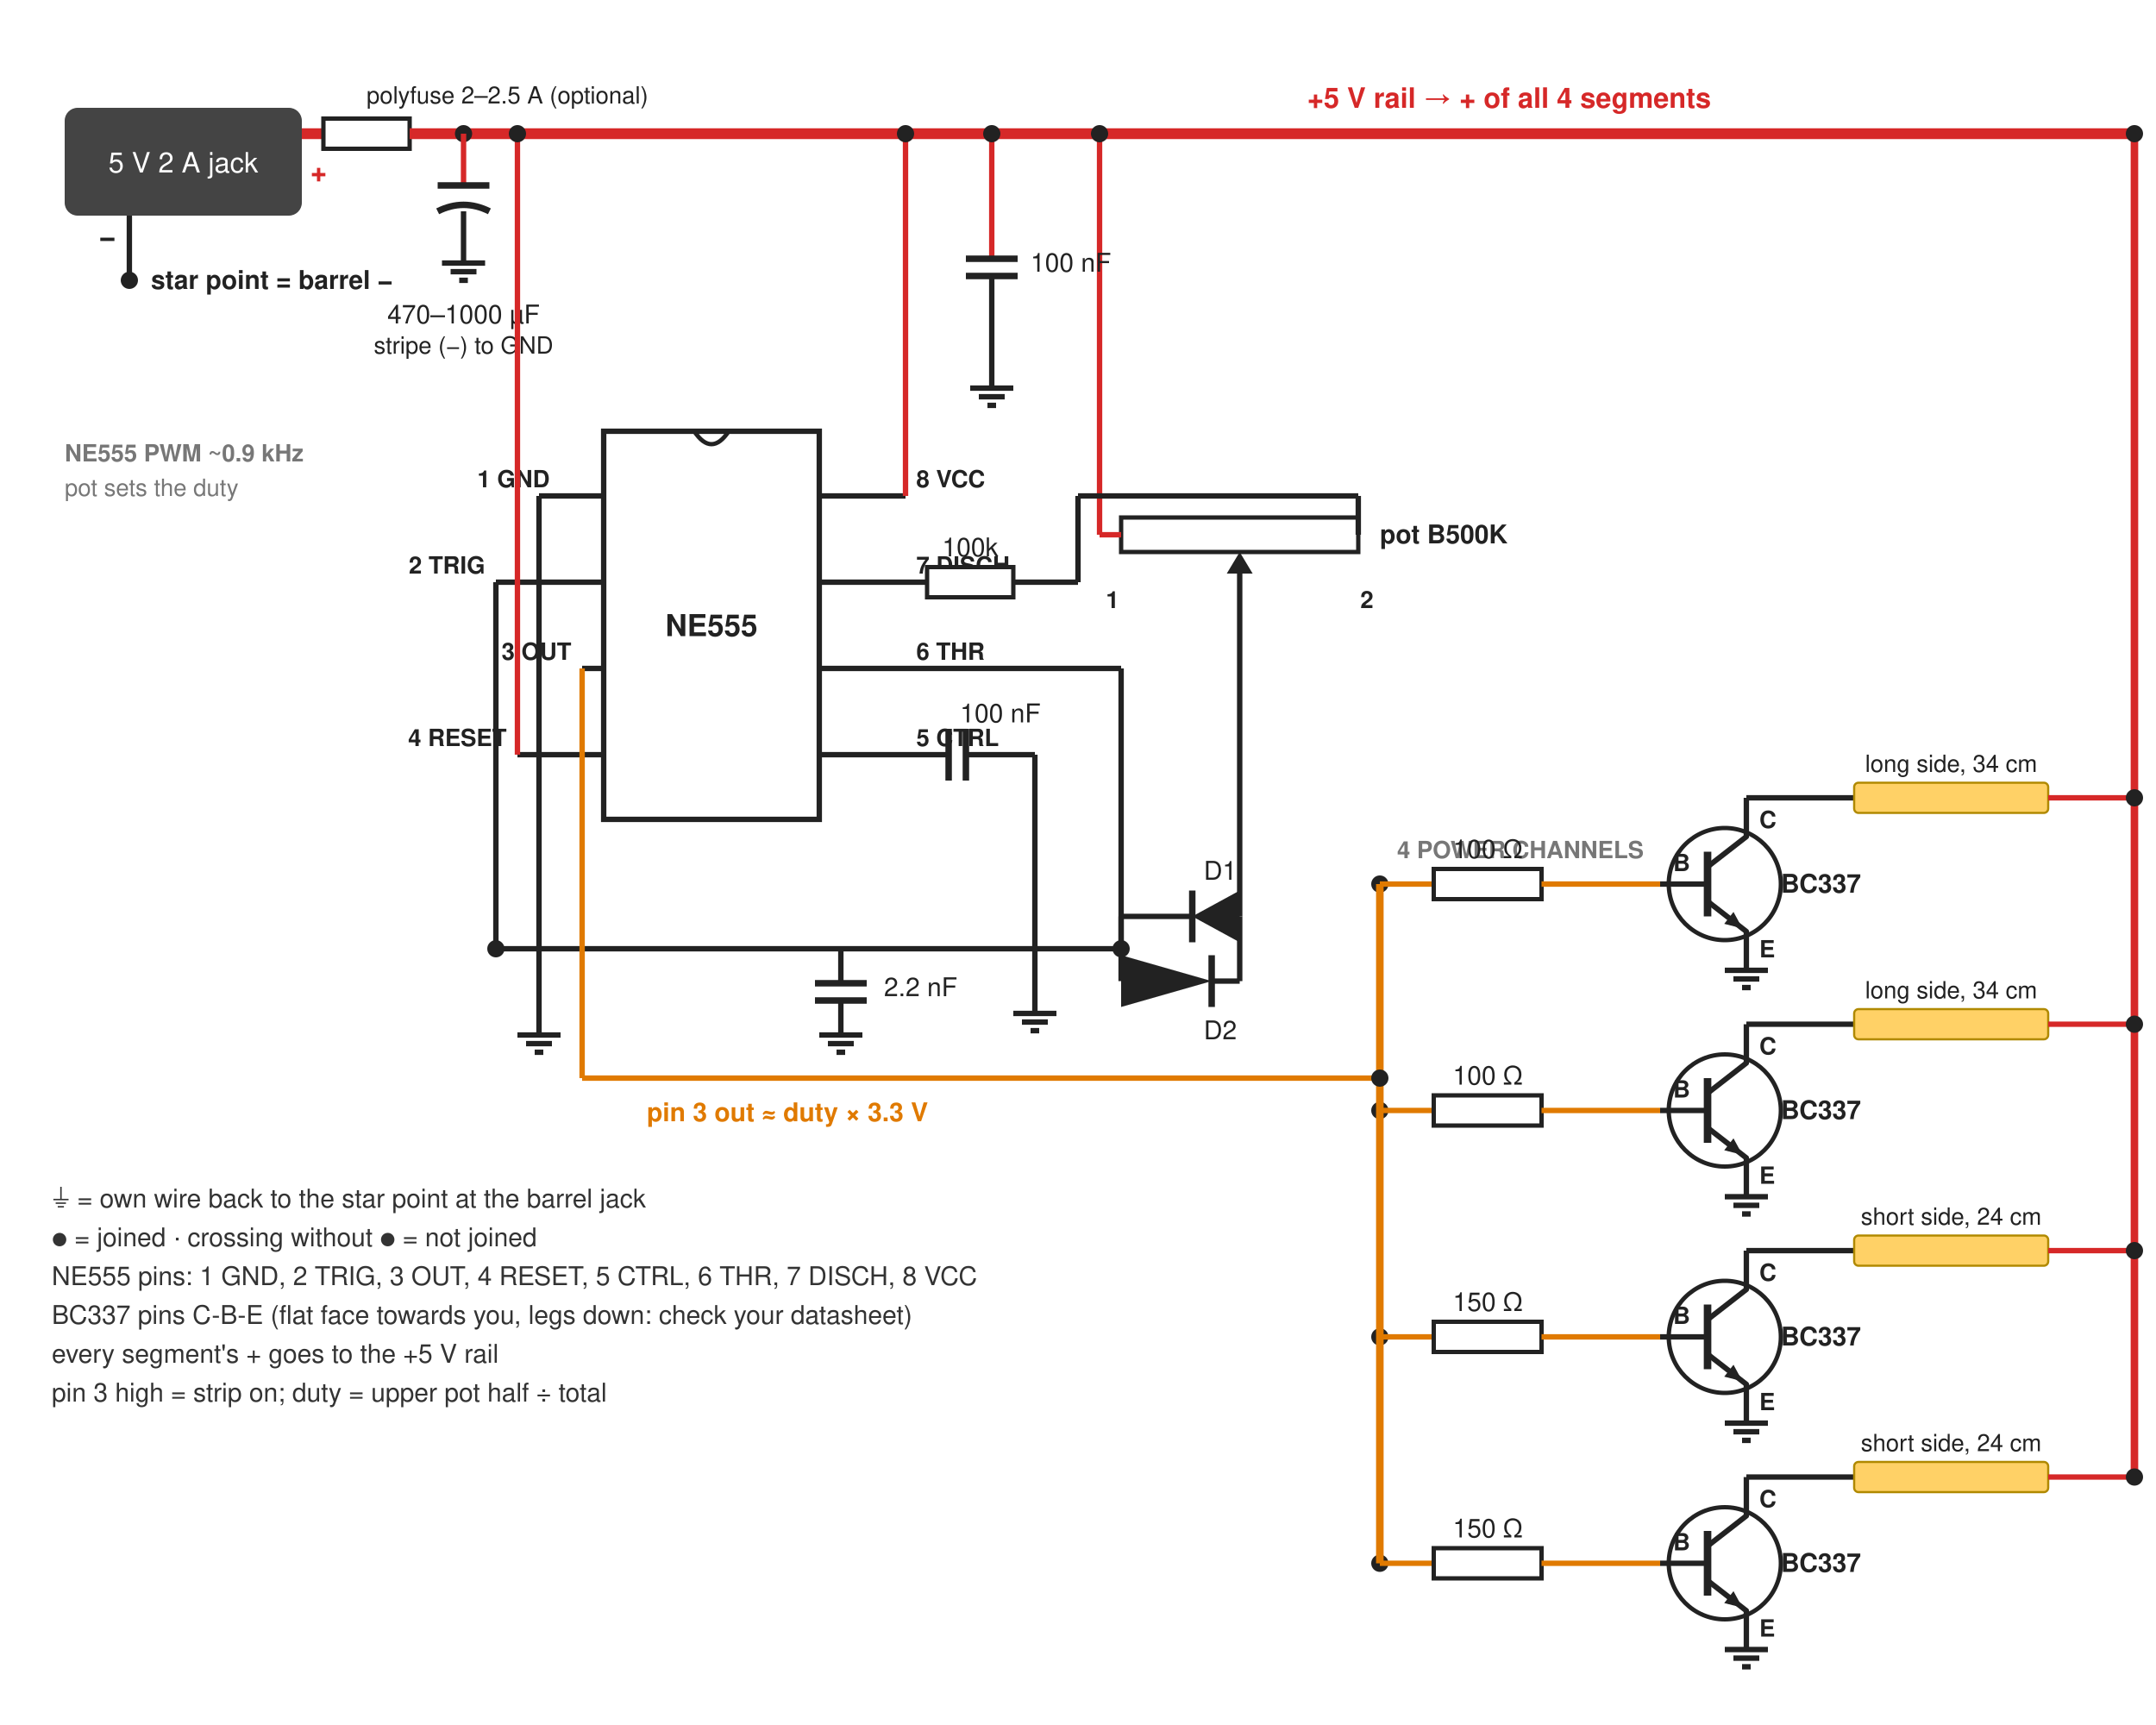
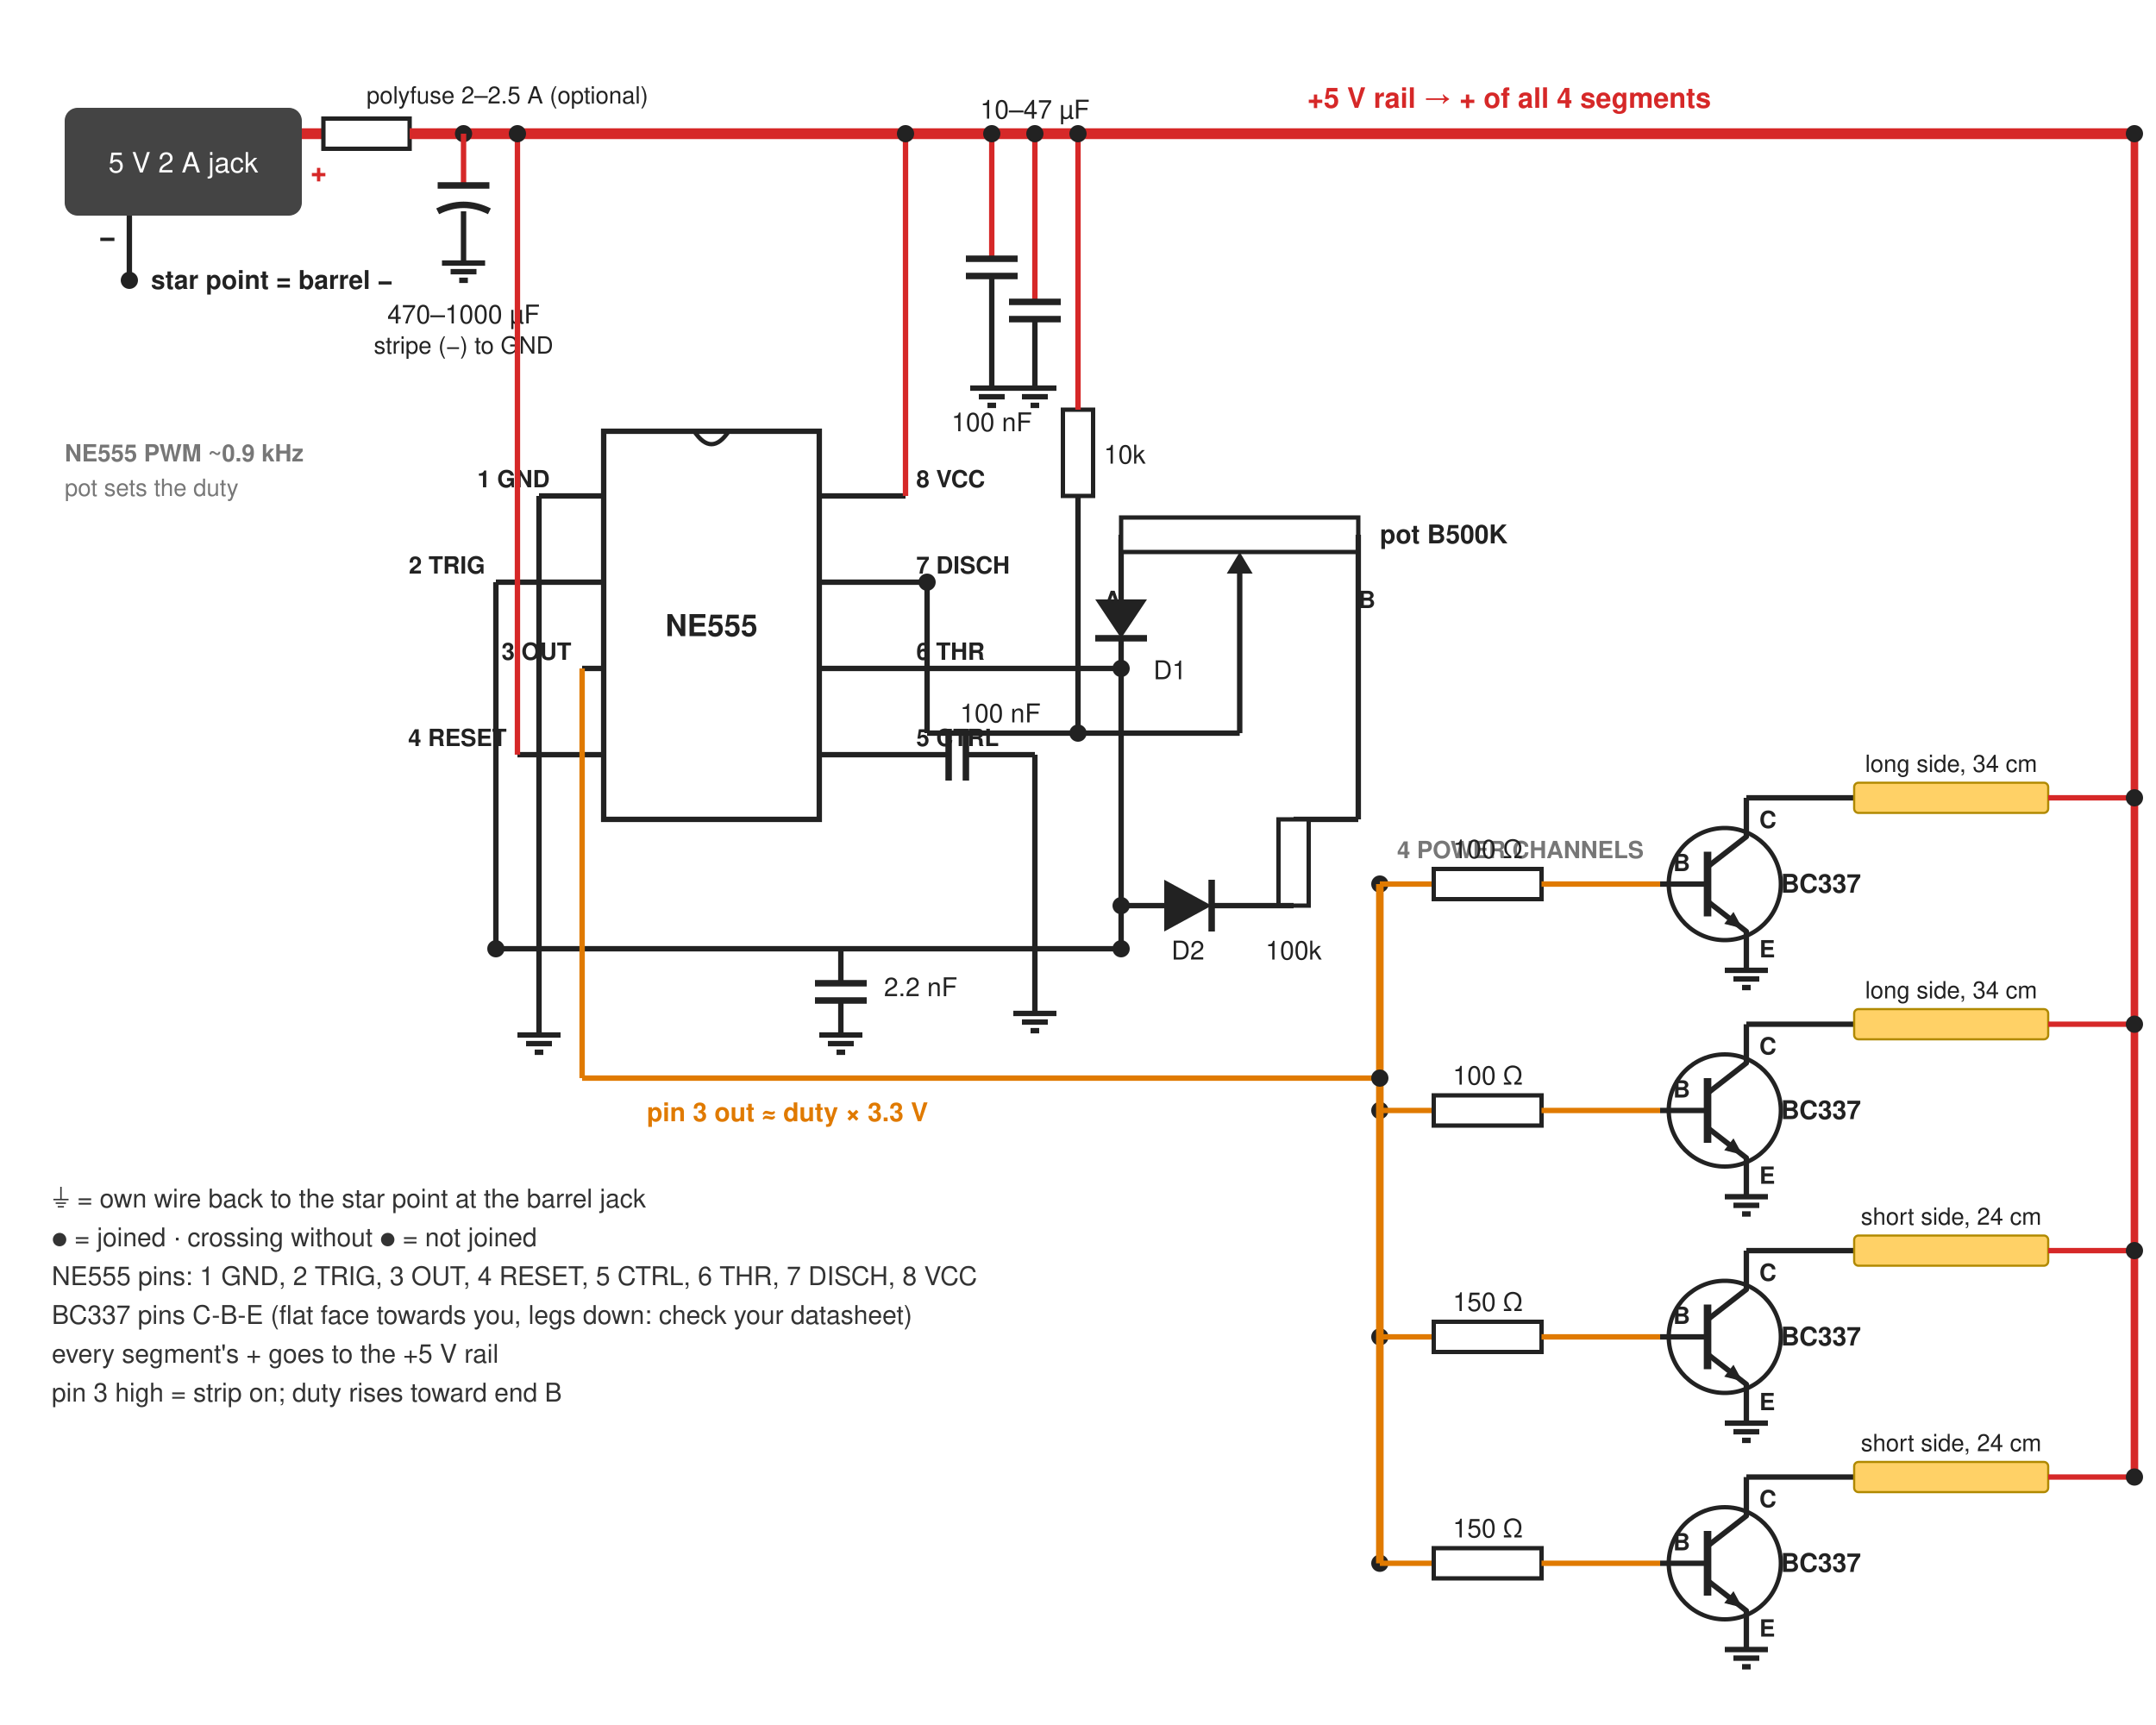
<svg xmlns="http://www.w3.org/2000/svg" viewBox="0 0 1000 800" font-family="Segoe UI, Helvetica, Arial, sans-serif" font-size="13">
  <rect width="1000" height="800" fill="#ffffff" />
  <defs>
    <g id="gnd" stroke="#222" stroke-width="2.5">
      <line x1="-10" y1="0" x2="10" y2="0" />
      <line x1="-6" y1="4" x2="6" y2="4" />
      <line x1="-2" y1="8" x2="2" y2="8" />
    </g>
  </defs>
  <rect x="30" y="50" width="110" height="50" rx="6" fill="#444" />
  <text x="85" y="80" text-anchor="middle" font-size="13" fill="#fff">5 V 2 A jack</text>
  <text x="144" y="84" text-anchor="start" font-size="13" font-weight="bold" fill="#d62828">+</text>
  <text x="46" y="114" text-anchor="start" font-size="13" font-weight="bold" fill="#222">−</text>
  <path d="M140 62 L150 62" stroke="#d62828" stroke-width="5" fill="none" stroke-linejoin="round" />
  <rect x="150" y="55" width="40" height="14" fill="#fff" stroke="#222" stroke-width="2" />
  <text x="170" y="48" text-anchor="start" font-size="11" fill="#222">polyfuse 2–2.5 A (optional)</text>
  <path d="M190 62 L990 62" stroke="#d62828" stroke-width="5" fill="none" stroke-linejoin="round" />
  <text x="700" y="50" text-anchor="middle" font-size="13" font-weight="bold" fill="#d62828">+5 V rail → + of all 4 segments</text>
  <path d="M60 100 L60 130" stroke="#222" stroke-width="2.5" fill="none" stroke-linejoin="round" />
  <circle cx="60" cy="130" r="4" fill="#222" />
  <text x="70" y="134" text-anchor="start" font-size="12" font-weight="bold" fill="#222">star point = barrel −</text>
  <circle cx="215" cy="62" r="4" fill="#222" />
  <path d="M215 62 L215 86" stroke="#d62828" stroke-width="2.5" fill="none" stroke-linejoin="round" />
  <g stroke="#222" stroke-width="3" fill="none">
    <line x1="203" y1="86" x2="227" y2="86" />
    <path d="M203 98 Q215 92 227 98" />
  </g>
  <path d="M215 98 L215 122" stroke="#222" stroke-width="2.5" fill="none" stroke-linejoin="round" />
  <use href="#gnd" x="215" y="122" />
  <text x="215" y="150" text-anchor="middle" font-size="12" fill="#222">470–1000 µF</text>
  <text x="215" y="164" text-anchor="middle" font-size="11" fill="#222">stripe (−) to GND</text>
  <text x="30" y="214" text-anchor="start" font-size="11" font-weight="bold" fill="#777">NE555 PWM ~0.9 kHz</text>
  <text x="30" y="230" text-anchor="start" font-size="11" fill="#777">pot sets the duty</text>
  <rect x="280" y="200" width="100" height="180" fill="#fff" stroke="#222" stroke-width="2.5" />
  <path d="M322 200 Q330 212 338 200" fill="none" stroke="#222" stroke-width="2" />
  <text x="330" y="295" text-anchor="middle" font-size="14" font-weight="bold" fill="#222">NE555</text>
  <path d="M280 230 L260 230" stroke="#222" stroke-width="2.5" fill="none" stroke-linejoin="round" />
  <text x="255" y="226" text-anchor="end" font-size="11" font-weight="bold" fill="#222">1 GND</text>
  <path d="M280 270 L230 270" stroke="#222" stroke-width="2.5" fill="none" stroke-linejoin="round" />
  <text x="225" y="266" text-anchor="end" font-size="11" font-weight="bold" fill="#222">2 TRIG</text>
  <path d="M280 310 L270 310" stroke="#222" stroke-width="2.5" fill="none" stroke-linejoin="round" />
  <text x="265" y="306" text-anchor="end" font-size="11" font-weight="bold" fill="#222">3 OUT</text>
  <path d="M280 350 L240 350" stroke="#222" stroke-width="2.5" fill="none" stroke-linejoin="round" />
  <text x="235" y="346" text-anchor="end" font-size="11" font-weight="bold" fill="#222">4 RESET</text>
  <path d="M380 230 L420 230" stroke="#222" stroke-width="2.5" fill="none" stroke-linejoin="round" />
  <text x="425" y="226" text-anchor="start" font-size="11" font-weight="bold" fill="#222">8 VCC</text>
-   <path d="M380 270 L420 270" stroke="#222" stroke-width="2.5" fill="none" stroke-linejoin="round" />
+   <path d="M380 270 L430 270" stroke="#222" stroke-width="2.5" fill="none" stroke-linejoin="round" />
  <text x="425" y="266" text-anchor="start" font-size="11" font-weight="bold" fill="#222">7 DISCH</text>
  <path d="M380 310 L520 310" stroke="#222" stroke-width="2.5" fill="none" stroke-linejoin="round" />
  <text x="425" y="306" text-anchor="start" font-size="11" font-weight="bold" fill="#222">6 THR</text>
  <path d="M380 350 L420 350" stroke="#222" stroke-width="2.5" fill="none" stroke-linejoin="round" />
  <text x="425" y="346" text-anchor="start" font-size="11" font-weight="bold" fill="#222">5 CTRL</text>
  <path d="M420 230 L420 62" stroke="#d62828" stroke-width="2.5" fill="none" stroke-linejoin="round" />
  <circle cx="420" cy="62" r="4" fill="#222" />
  <path d="M240 350 L240 62" stroke="#d62828" stroke-width="2.5" fill="none" stroke-linejoin="round" />
  <circle cx="240" cy="62" r="4" fill="#222" />
  <path d="M260 230 L250 230" stroke="#222" stroke-width="2.5" fill="none" stroke-linejoin="round" />
  <path d="M250 230 L250 480" stroke="#222" stroke-width="2.5" fill="none" stroke-linejoin="round" />
  <use href="#gnd" x="250" y="480" />
  <path d="M230 270 L230 440" stroke="#222" stroke-width="2.5" fill="none" stroke-linejoin="round" />
  <path d="M230 440 L520 440" stroke="#222" stroke-width="2.5" fill="none" stroke-linejoin="round" />
  <circle cx="230" cy="440" r="4" fill="#222" />
  <path d="M520 310 L520 440" stroke="#222" stroke-width="2.5" fill="none" stroke-linejoin="round" />
  <circle cx="520" cy="440" r="4" fill="#222" />
  <path d="M390 440 L390 456" stroke="#222" stroke-width="2.5" fill="none" stroke-linejoin="round" />
  <g stroke="#222" stroke-width="3">
    <line x1="378" y1="456" x2="402" y2="456" />
    <line x1="378" y1="464" x2="402" y2="464" />
  </g>
  <path d="M390 464 L390 480" stroke="#222" stroke-width="2.5" fill="none" stroke-linejoin="round" />
  <use href="#gnd" x="390" y="480" />
  <text x="410" y="462" text-anchor="start" font-size="12" fill="#222">2.2 nF</text>
-   <path d="M520 425 L520 455" stroke="#222" stroke-width="2.5" fill="none" stroke-linejoin="round" />
-   <path d="M575 425 L575 455" stroke="#222" stroke-width="2.5" fill="none" stroke-linejoin="round" />
-   <path d="M520 425 L553 425" stroke="#222" stroke-width="2.5" fill="none" stroke-linejoin="round" />
-   <polygon points="575,413 575,437 553,425" fill="#222" />
-   <line x1="553" y1="413" x2="553" y2="437" stroke="#222" stroke-width="3" />
-   <text x="566" y="408" text-anchor="middle" font-size="12" fill="#222">D1</text>
-   <path d="M562 455 L575 455" stroke="#222" stroke-width="2.5" fill="none" stroke-linejoin="round" />
-   <polygon points="520,443 520,467 562,455" fill="#222" />
-   <line x1="562" y1="443" x2="562" y2="467" stroke="#222" stroke-width="3" />
-   <text x="566" y="482" text-anchor="middle" font-size="12" fill="#222">D2</text>
-   <path d="M575 425 L575 266" stroke="#222" stroke-width="2.5" fill="none" stroke-linejoin="round" />
+   <path d="M520 248 L520 278" stroke="#222" stroke-width="2.5" fill="none" stroke-linejoin="round" />
+   <polygon points="508,278 532,278 520,296" fill="#222" />
+   <line x1="508" y1="296" x2="532" y2="296" stroke="#222" stroke-width="3" />
+   <path d="M520 296 L520 310" stroke="#222" stroke-width="2.5" fill="none" stroke-linejoin="round" />
+   <circle cx="520" cy="310" r="4" fill="#222" />
+   <text x="535" y="315" text-anchor="start" font-size="12" fill="#222">D1</text>
  <rect x="520" y="240" width="110" height="16" fill="#fff" stroke="#222" stroke-width="2" />
  <polygon points="575,256 569,266 581,266" fill="#222" />
-   <text x="516" y="282" text-anchor="middle" font-size="11" font-weight="bold" fill="#222">1</text>
-   <text x="634" y="282" text-anchor="middle" font-size="11" font-weight="bold" fill="#222">2</text>
+   <text x="516" y="282" text-anchor="middle" font-size="11" font-weight="bold" fill="#222">A</text>
+   <text x="634" y="282" text-anchor="middle" font-size="11" font-weight="bold" fill="#222">B</text>
  <text x="640" y="252" text-anchor="start" font-size="12" font-weight="bold" fill="#222">pot B500K</text>
-   <path d="M520 248 L510 248" stroke="#d62828" stroke-width="2.5" fill="none" stroke-linejoin="round" />
-   <path d="M510 248 L510 62" stroke="#d62828" stroke-width="2.5" fill="none" stroke-linejoin="round" />
-   <circle cx="510" cy="62" r="4" fill="#222" />
-   <path d="M630 248 L630 230" stroke="#222" stroke-width="2.5" fill="none" stroke-linejoin="round" />
-   <path d="M630 230 L500 230" stroke="#222" stroke-width="2.5" fill="none" stroke-linejoin="round" />
-   <path d="M500 230 L500 270" stroke="#222" stroke-width="2.5" fill="none" stroke-linejoin="round" />
-   <path d="M500 270 L470 270" stroke="#222" stroke-width="2.5" fill="none" stroke-linejoin="round" />
-   <rect x="430" y="263" width="40" height="14" fill="#fff" stroke="#222" stroke-width="2" />
-   <path d="M420 270 L430 270" stroke="#222" stroke-width="2.5" fill="none" stroke-linejoin="round" />
-   <text x="450" y="258" text-anchor="middle" font-size="12" fill="#222">100k</text>
+   <path d="M575 266 L575 340" stroke="#222" stroke-width="2.5" fill="none" stroke-linejoin="round" />
+   <path d="M575 340 L430 340" stroke="#222" stroke-width="2.5" fill="none" stroke-linejoin="round" />
+   <path d="M430 340 L430 270" stroke="#222" stroke-width="2.5" fill="none" stroke-linejoin="round" />
+   <circle cx="430" cy="270" r="4" fill="#222" />
+   <path d="M500 340 L500 230" stroke="#222" stroke-width="2.5" fill="none" stroke-linejoin="round" />
+   <circle cx="500" cy="340" r="4" fill="#222" />
+   <rect x="493" y="190" width="14" height="40" fill="#fff" stroke="#222" stroke-width="2" />
+   <path d="M500 190 L500 62" stroke="#d62828" stroke-width="2.5" fill="none" stroke-linejoin="round" />
+   <circle cx="500" cy="62" r="4" fill="#222" />
+   <text x="512" y="215" text-anchor="start" font-size="12" fill="#222">10k</text>
+   <path d="M630 248 L630 380" stroke="#222" stroke-width="2.5" fill="none" stroke-linejoin="round" />
+   <path d="M630 380 L600 380" stroke="#222" stroke-width="2.5" fill="none" stroke-linejoin="round" />
+   <rect x="593" y="380" width="14" height="40" fill="#fff" stroke="#222" stroke-width="2" />
+   <path d="M600 420 L562 420" stroke="#222" stroke-width="2.5" fill="none" stroke-linejoin="round" />
+   <line x1="562" y1="408" x2="562" y2="432" stroke="#222" stroke-width="3" />
+   <polygon points="540,408 540,432 562,420" fill="#222" />
+   <path d="M540 420 L520 420" stroke="#222" stroke-width="2.5" fill="none" stroke-linejoin="round" />
+   <circle cx="520" cy="420" r="4" fill="#222" />
+   <text x="600" y="445" text-anchor="middle" font-size="12" fill="#222">100k</text>
+   <text x="551" y="445" text-anchor="middle" font-size="12" fill="#222">D2</text>
  <path d="M420 350 L440 350" stroke="#222" stroke-width="2.5" fill="none" stroke-linejoin="round" />
  <g stroke="#222" stroke-width="3">
    <line x1="440" y1="338" x2="440" y2="362" />
    <line x1="448" y1="338" x2="448" y2="362" />
  </g>
  <path d="M448 350 L480 350" stroke="#222" stroke-width="2.5" fill="none" stroke-linejoin="round" />
  <path d="M480 350 L480 470" stroke="#222" stroke-width="2.5" fill="none" stroke-linejoin="round" />
  <use href="#gnd" x="480" y="470" />
  <text x="464" y="335" text-anchor="middle" font-size="12" fill="#222">100 nF</text>
  <path d="M460 62 L460 120" stroke="#d62828" stroke-width="2.5" fill="none" stroke-linejoin="round" />
  <circle cx="460" cy="62" r="4" fill="#222" />
  <g stroke="#222" stroke-width="3">
    <line x1="448" y1="120" x2="472" y2="120" />
    <line x1="448" y1="128" x2="472" y2="128" />
  </g>
  <path d="M460 128 L460 180" stroke="#222" stroke-width="2.5" fill="none" stroke-linejoin="round" />
  <use href="#gnd" x="460" y="180" />
-   <text x="478" y="126" text-anchor="start" font-size="12" fill="#222">100 nF</text>
+   <text x="460" y="200" text-anchor="middle" font-size="12" fill="#222">100 nF</text>
+   <path d="M480 62 L480 140" stroke="#d62828" stroke-width="2.5" fill="none" stroke-linejoin="round" />
+   <circle cx="480" cy="62" r="4" fill="#222" />
+   <g stroke="#222" stroke-width="3">
+     <line x1="468" y1="140" x2="492" y2="140" />
+     <line x1="468" y1="148" x2="492" y2="148" />
+   </g>
+   <path d="M480 148 L480 180" stroke="#222" stroke-width="2.5" fill="none" stroke-linejoin="round" />
+   <use href="#gnd" x="480" y="180" />
+   <text x="480" y="55" text-anchor="middle" font-size="12" fill="#222">10–47 µF</text>
  <path d="M270 310 L270 500" stroke="#e07a00" stroke-width="2.5" fill="none" stroke-linejoin="round" />
  <path d="M270 500 L640 500" stroke="#e07a00" stroke-width="2.5" fill="none" stroke-linejoin="round" />
  <text x="300" y="520" text-anchor="start" font-size="12" font-weight="bold" fill="#e07a00">pin 3 out ≈ duty × 3.3 V</text>
  <text x="648" y="398" text-anchor="start" font-size="11" font-weight="bold" fill="#777">4 POWER CHANNELS</text>
  <path d="M990 62 L990 685" stroke="#d62828" stroke-width="3.5" fill="none" stroke-linejoin="round" />
  <circle cx="640" cy="410" r="4" fill="#222" />
  <path d="M640 410 L665 410" stroke="#e07a00" stroke-width="2.5" fill="none" stroke-linejoin="round" />
  <rect x="665" y="403" width="50" height="14" fill="#fff" stroke="#222" stroke-width="2" />
  <path d="M715 410 L770 410" stroke="#e07a00" stroke-width="2.5" fill="none" stroke-linejoin="round" />
  <text x="690" y="398" text-anchor="middle" font-size="12" fill="#222">100 Ω</text>
  <circle cx="800" cy="410" r="26" fill="none" stroke="#222" stroke-width="2" />
  <g stroke="#222" stroke-width="2.5" fill="none" stroke-linejoin="round">
    <line x1="770" y1="410" x2="792" y2="410" />
    <path d="M792 402 L810 388 L810 370" />
    <path d="M792 418 L810 432 L810 450" />
  </g>
  <line x1="792" y1="395" x2="792" y2="425" stroke="#222" stroke-width="3.5" />
  <polygon points="808.2,430.6 799.736,428.451 804.034,422.926" fill="#222" />
  <text x="816" y="384" text-anchor="start" font-size="11" font-weight="bold" fill="#222">C</text>
  <text x="816" y="444" text-anchor="start" font-size="11" font-weight="bold" fill="#222">E</text>
  <text x="776" y="404" text-anchor="start" font-size="11" font-weight="bold" fill="#222">B</text>
  <text x="826" y="414" text-anchor="start" font-size="12" font-weight="bold" fill="#222">BC337</text>
  <use href="#gnd" x="810" y="450" />
  <path d="M810 370 L860 370" stroke="#222" stroke-width="2.5" fill="none" stroke-linejoin="round" />
  <rect x="860" y="363" width="90" height="14" rx="2" fill="#ffd166" stroke="#b08900" />
  <text x="905" y="358" text-anchor="middle" font-size="11" fill="#222">long side, 34 cm</text>
  <path d="M950 370 L990 370" stroke="#d62828" stroke-width="2.5" fill="none" stroke-linejoin="round" />
  <circle cx="990" cy="370" r="4" fill="#222" />
  <circle cx="640" cy="515" r="4" fill="#222" />
  <path d="M640 515 L665 515" stroke="#e07a00" stroke-width="2.5" fill="none" stroke-linejoin="round" />
  <rect x="665" y="508" width="50" height="14" fill="#fff" stroke="#222" stroke-width="2" />
  <path d="M715 515 L770 515" stroke="#e07a00" stroke-width="2.5" fill="none" stroke-linejoin="round" />
  <text x="690" y="503" text-anchor="middle" font-size="12" fill="#222">100 Ω</text>
  <circle cx="800" cy="515" r="26" fill="none" stroke="#222" stroke-width="2" />
  <g stroke="#222" stroke-width="2.5" fill="none" stroke-linejoin="round">
    <line x1="770" y1="515" x2="792" y2="515" />
    <path d="M792 507 L810 493 L810 475" />
    <path d="M792 523 L810 537 L810 555" />
  </g>
  <line x1="792" y1="500" x2="792" y2="530" stroke="#222" stroke-width="3.5" />
  <polygon points="808.2,535.6 799.736,533.451 804.034,527.926" fill="#222" />
  <text x="816" y="489" text-anchor="start" font-size="11" font-weight="bold" fill="#222">C</text>
  <text x="816" y="549" text-anchor="start" font-size="11" font-weight="bold" fill="#222">E</text>
  <text x="776" y="509" text-anchor="start" font-size="11" font-weight="bold" fill="#222">B</text>
  <text x="826" y="519" text-anchor="start" font-size="12" font-weight="bold" fill="#222">BC337</text>
  <use href="#gnd" x="810" y="555" />
  <path d="M810 475 L860 475" stroke="#222" stroke-width="2.5" fill="none" stroke-linejoin="round" />
  <rect x="860" y="468" width="90" height="14" rx="2" fill="#ffd166" stroke="#b08900" />
  <text x="905" y="463" text-anchor="middle" font-size="11" fill="#222">long side, 34 cm</text>
  <path d="M950 475 L990 475" stroke="#d62828" stroke-width="2.5" fill="none" stroke-linejoin="round" />
  <circle cx="990" cy="475" r="4" fill="#222" />
  <circle cx="640" cy="620" r="4" fill="#222" />
  <path d="M640 620 L665 620" stroke="#e07a00" stroke-width="2.5" fill="none" stroke-linejoin="round" />
  <rect x="665" y="613" width="50" height="14" fill="#fff" stroke="#222" stroke-width="2" />
  <path d="M715 620 L770 620" stroke="#e07a00" stroke-width="2.5" fill="none" stroke-linejoin="round" />
  <text x="690" y="608" text-anchor="middle" font-size="12" fill="#222">150 Ω</text>
  <circle cx="800" cy="620" r="26" fill="none" stroke="#222" stroke-width="2" />
  <g stroke="#222" stroke-width="2.5" fill="none" stroke-linejoin="round">
    <line x1="770" y1="620" x2="792" y2="620" />
    <path d="M792 612 L810 598 L810 580" />
    <path d="M792 628 L810 642 L810 660" />
  </g>
  <line x1="792" y1="605" x2="792" y2="635" stroke="#222" stroke-width="3.5" />
  <polygon points="808.2,640.6 799.736,638.451 804.034,632.926" fill="#222" />
  <text x="816" y="594" text-anchor="start" font-size="11" font-weight="bold" fill="#222">C</text>
  <text x="816" y="654" text-anchor="start" font-size="11" font-weight="bold" fill="#222">E</text>
  <text x="776" y="614" text-anchor="start" font-size="11" font-weight="bold" fill="#222">B</text>
  <text x="826" y="624" text-anchor="start" font-size="12" font-weight="bold" fill="#222">BC337</text>
  <use href="#gnd" x="810" y="660" />
  <path d="M810 580 L860 580" stroke="#222" stroke-width="2.5" fill="none" stroke-linejoin="round" />
  <rect x="860" y="573" width="90" height="14" rx="2" fill="#ffd166" stroke="#b08900" />
  <text x="905" y="568" text-anchor="middle" font-size="11" fill="#222">short side, 24 cm</text>
  <path d="M950 580 L990 580" stroke="#d62828" stroke-width="2.5" fill="none" stroke-linejoin="round" />
  <circle cx="990" cy="580" r="4" fill="#222" />
  <circle cx="640" cy="725" r="4" fill="#222" />
  <path d="M640 725 L665 725" stroke="#e07a00" stroke-width="2.5" fill="none" stroke-linejoin="round" />
  <rect x="665" y="718" width="50" height="14" fill="#fff" stroke="#222" stroke-width="2" />
  <path d="M715 725 L770 725" stroke="#e07a00" stroke-width="2.5" fill="none" stroke-linejoin="round" />
  <text x="690" y="713" text-anchor="middle" font-size="12" fill="#222">150 Ω</text>
  <circle cx="800" cy="725" r="26" fill="none" stroke="#222" stroke-width="2" />
  <g stroke="#222" stroke-width="2.5" fill="none" stroke-linejoin="round">
    <line x1="770" y1="725" x2="792" y2="725" />
    <path d="M792 717 L810 703 L810 685" />
    <path d="M792 733 L810 747 L810 765" />
  </g>
  <line x1="792" y1="710" x2="792" y2="740" stroke="#222" stroke-width="3.5" />
  <polygon points="808.2,745.6 799.736,743.451 804.034,737.926" fill="#222" />
  <text x="816" y="699" text-anchor="start" font-size="11" font-weight="bold" fill="#222">C</text>
  <text x="816" y="759" text-anchor="start" font-size="11" font-weight="bold" fill="#222">E</text>
  <text x="776" y="719" text-anchor="start" font-size="11" font-weight="bold" fill="#222">B</text>
  <text x="826" y="729" text-anchor="start" font-size="12" font-weight="bold" fill="#222">BC337</text>
  <use href="#gnd" x="810" y="765" />
  <path d="M810 685 L860 685" stroke="#222" stroke-width="2.5" fill="none" stroke-linejoin="round" />
  <rect x="860" y="678" width="90" height="14" rx="2" fill="#ffd166" stroke="#b08900" />
  <text x="905" y="673" text-anchor="middle" font-size="11" fill="#222">short side, 24 cm</text>
  <path d="M950 685 L990 685" stroke="#d62828" stroke-width="2.5" fill="none" stroke-linejoin="round" />
  <circle cx="990" cy="685" r="4" fill="#222" />
  <circle cx="990" cy="62" r="4" fill="#222" />
  <path d="M640 410 L640 725" stroke="#e07a00" stroke-width="3.5" fill="none" stroke-linejoin="round" />
  <circle cx="640" cy="500" r="4" fill="#222" />
  <text x="24" y="560" text-anchor="start" font-size="12" fill="#333">⏚ = own wire back to the star point at the barrel jack</text>
  <text x="24" y="578" text-anchor="start" font-size="12" fill="#333">● = joined · crossing without ● = not joined</text>
  <text x="24" y="596" text-anchor="start" font-size="12" fill="#333">NE555 pins: 1 GND, 2 TRIG, 3 OUT, 4 RESET, 5 CTRL, 6 THR, 7 DISCH, 8 VCC</text>
  <text x="24" y="614" text-anchor="start" font-size="12" fill="#333">BC337 pins C-B-E (flat face towards you, legs down: check your datasheet)</text>
  <text x="24" y="632" text-anchor="start" font-size="12" fill="#333">every segment's + goes to the +5 V rail</text>
-   <text x="24" y="650" text-anchor="start" font-size="12" fill="#333">pin 3 high = strip on; duty = upper pot half ÷ total</text>
+   <text x="24" y="650" text-anchor="start" font-size="12" fill="#333">pin 3 high = strip on; duty rises toward end B</text>
</svg>
